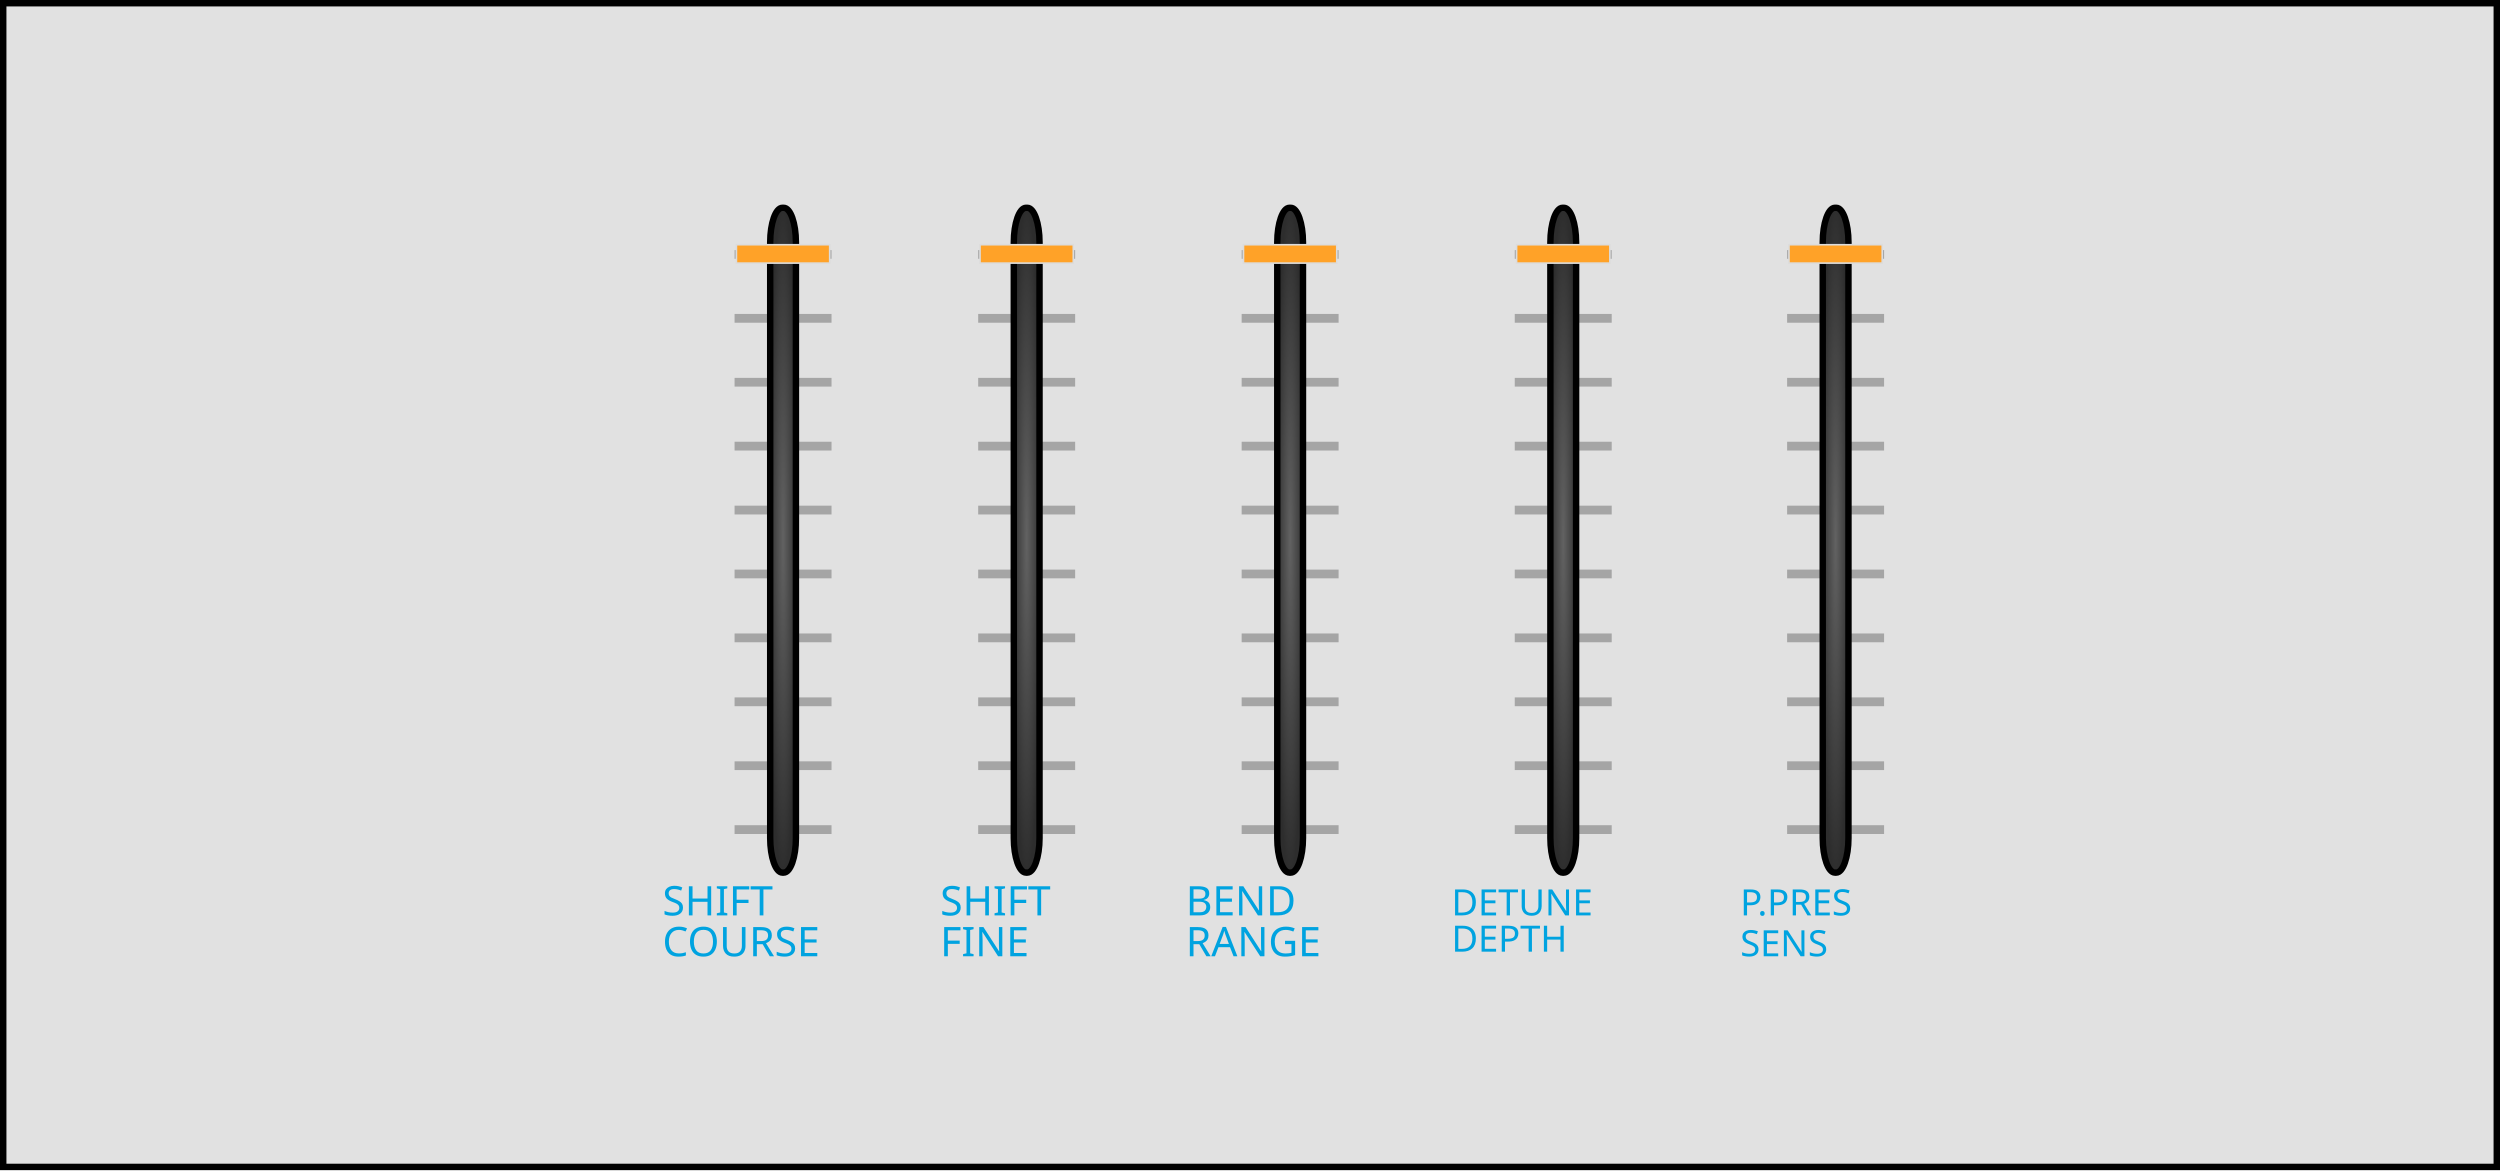
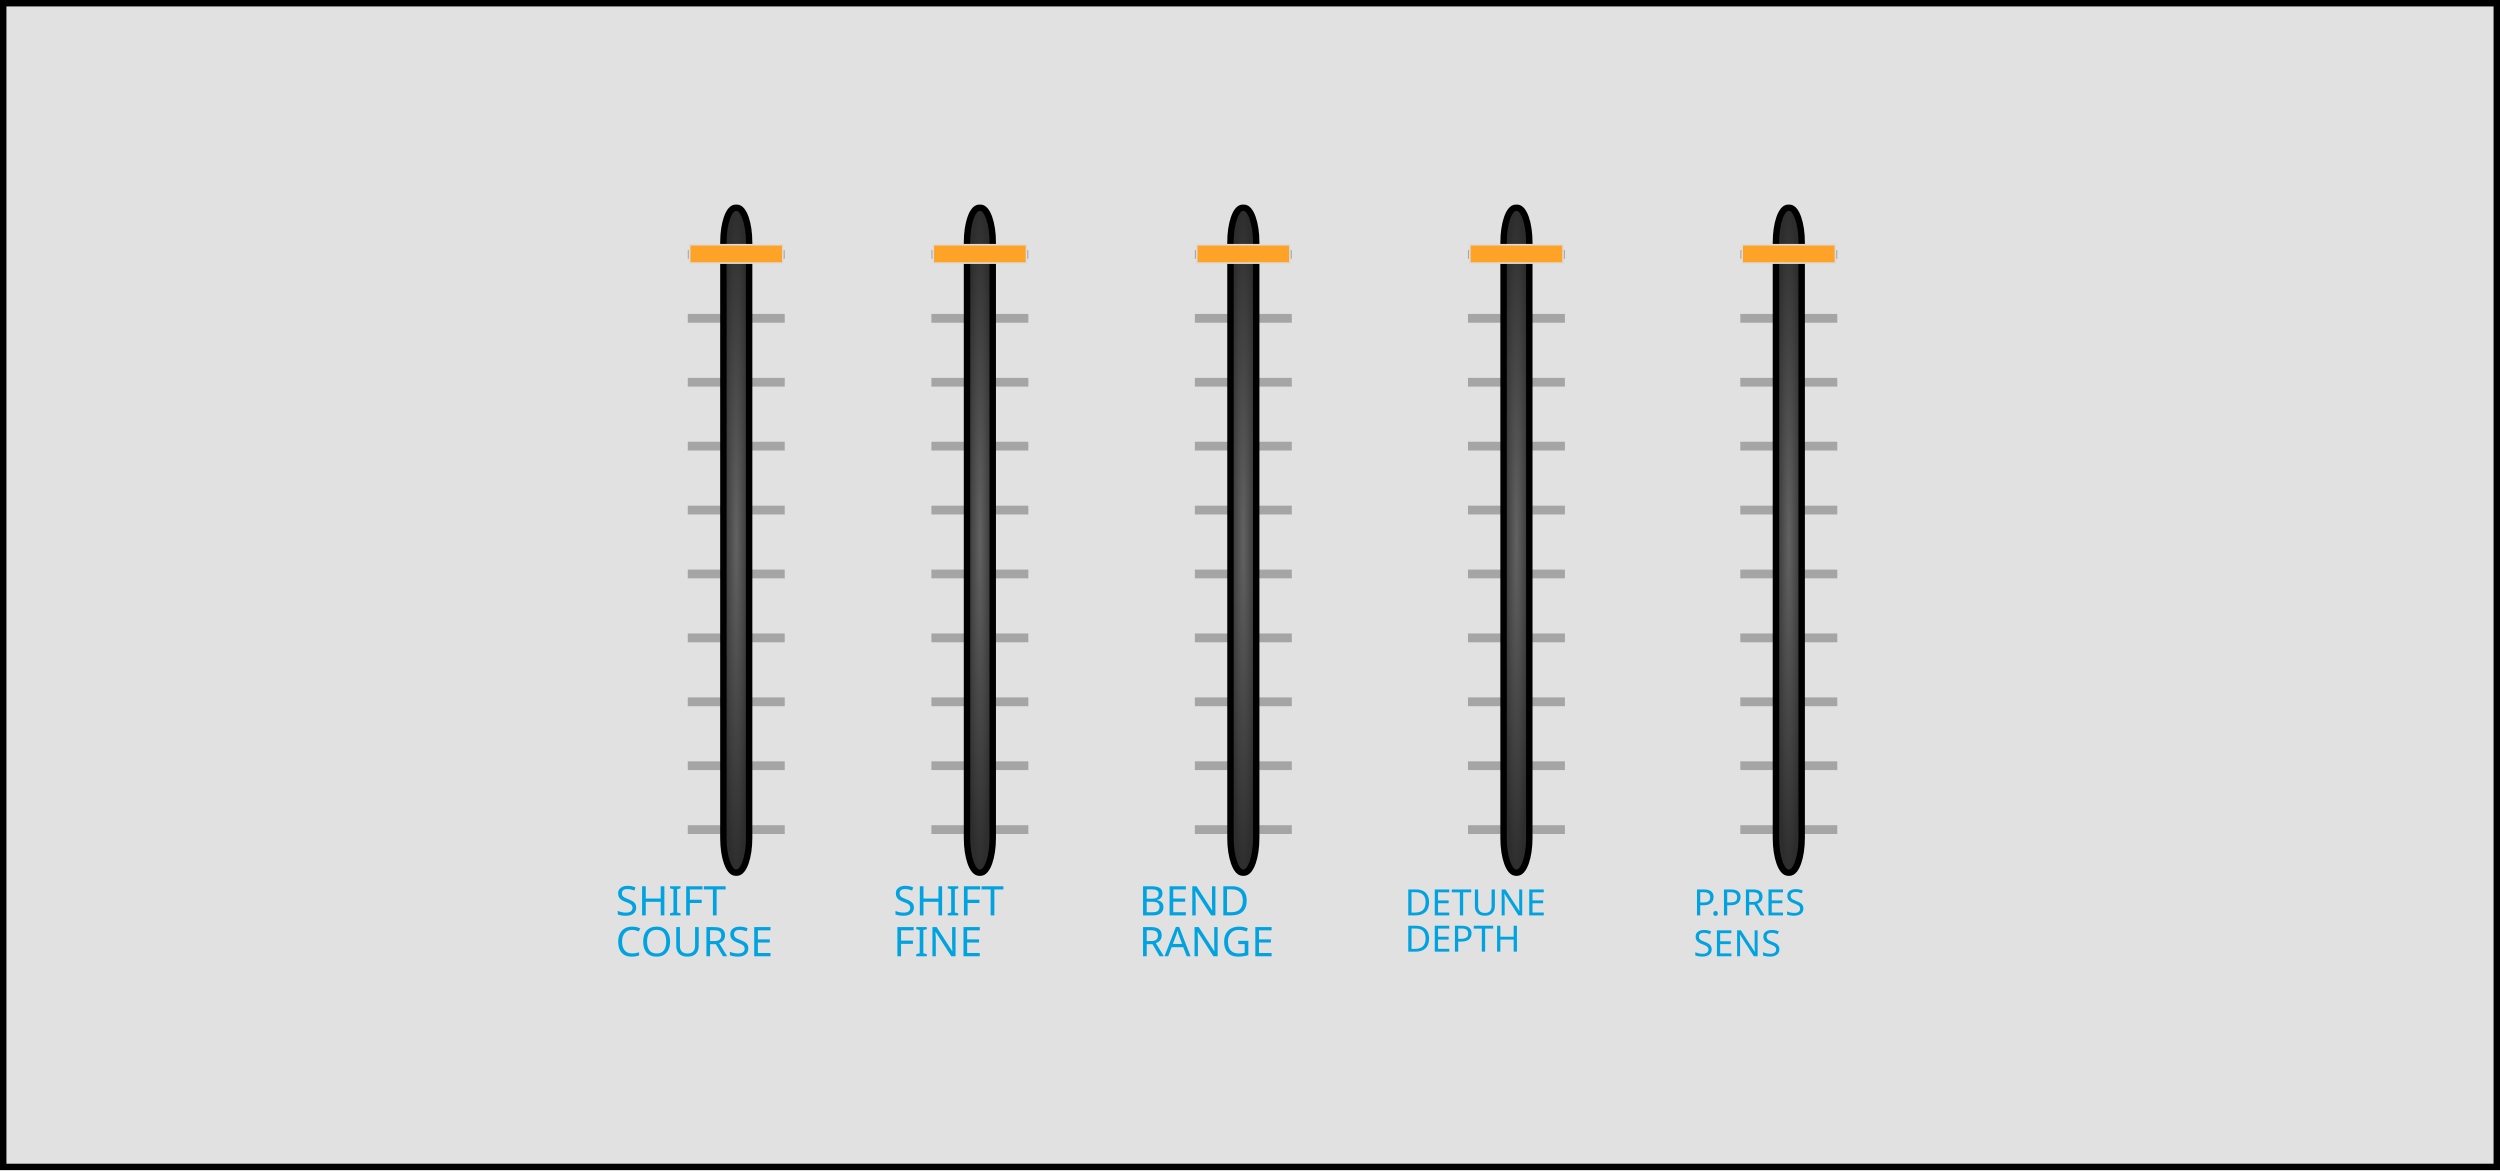
<svg xmlns="http://www.w3.org/2000/svg" xmlns:xlink="http://www.w3.org/1999/xlink" width="777.485mm" height="363.91mm" viewBox="0 0 777.485 363.91" version="1.1" id="svg1">
  <defs id="defs1">
    <clipPath clipPathUnits="userSpaceOnUse" id="clipath_lpe_path-effect54">
      <rect style="display:block;fill:none;stroke:#000000;stroke-width:4;stroke-linecap:round;stroke-dasharray:none" id="rect54" width="16" height="221" x="-300.473" y="111.885" ry="11.47" rx="7.579" />
    </clipPath>
    <clipPath clipPathUnits="userSpaceOnUse" id="clipath_lpe_path-effect66">
      <rect style="display:block;fill:none;stroke:#000000;stroke-width:4;stroke-linecap:round;stroke-dasharray:none" id="rect66" width="16" height="221" x="-300.473" y="111.885" ry="11.47" rx="7.579" />
    </clipPath>
    <clipPath clipPathUnits="userSpaceOnUse" id="clipath_lpe_path-effect79">
      <rect style="display:block;fill:none;stroke:#000000;stroke-width:4;stroke-linecap:round;stroke-dasharray:none" id="rect79" width="16" height="221" x="-300.473" y="111.885" ry="11.47" rx="7.579" />
    </clipPath>
    <clipPath clipPathUnits="userSpaceOnUse" id="clipath_lpe_path-effect94">
      <rect style="display:block;fill:none;stroke:#000000;stroke-width:4;stroke-linecap:round;stroke-dasharray:none" id="rect94" width="16" height="221" x="-300.473" y="111.885" ry="11.47" rx="7.579" />
    </clipPath>
    <clipPath clipPathUnits="userSpaceOnUse" id="clipath_lpe_path-effect107">
      <rect style="display:block;fill:none;stroke:#000000;stroke-width:4;stroke-linecap:round;stroke-dasharray:none" id="rect107" width="16" height="221" x="-300.473" y="111.885" ry="11.47" rx="7.579" />
    </clipPath>
    <clipPath clipPathUnits="userSpaceOnUse" id="clipath_lpe_path-effect165">
      <rect style="display:none;fill:none;stroke:#000000;stroke-width:4;stroke-linecap:round;stroke-dasharray:none" id="rect165" width="16" height="221" x="-300.473" y="111.885" ry="11.47" rx="7.579" />
      <path id="lpe_path-effect165" style="fill:none;stroke:#000000;stroke-width:4;stroke-linecap:round;stroke-dasharray:none" class="powerclip" d="m -325.515,127.147 h 66.084 v 191.603 h -66.084 z m 32.621,-15.262 c -4.199,0 -7.579,5.116 -7.579,11.47 v 198.059 c 0,6.355 3.38,11.47 7.579,11.47 h 0.842 c 4.199,0 7.579,-5.116 7.579,-11.47 V 123.356 c 0,-6.355 -3.38,-11.47 -7.579,-11.47 z" />
    </clipPath>
    <radialGradient xlink:href="#linearGradient31" id="radialGradient177" gradientUnits="userSpaceOnUse" gradientTransform="matrix(0.5,0,0,11.59062,389.7605,-2409.585)" cx="-292.473" cy="222.385" fx="-292.473" fy="222.385" r="9" />
    <linearGradient id="linearGradient31">
      <stop style="stop-color:#626262;stop-opacity:1;" offset="0" id="stop31" />
      <stop style="stop-color:#2d2d2d;stop-opacity:1;" offset="1" id="stop32" />
    </linearGradient>
    <clipPath clipPathUnits="userSpaceOnUse" id="clipath_lpe_path-effect167">
      <rect style="display:none;fill:none;stroke:#000000;stroke-width:4;stroke-linecap:round;stroke-dasharray:none" id="rect167" width="16" height="221" x="-300.473" y="111.885" ry="11.47" rx="7.579" />
      <path id="lpe_path-effect167" style="fill:none;stroke:#000000;stroke-width:4;stroke-linecap:round;stroke-dasharray:none" class="powerclip" d="m -325.515,127.147 h 66.084 v 191.603 h -66.084 z m 32.621,-15.262 c -4.199,0 -7.579,5.116 -7.579,11.47 v 198.059 c 0,6.355 3.38,11.47 7.579,11.47 h 0.842 c 4.199,0 7.579,-5.116 7.579,-11.47 V 123.356 c 0,-6.355 -3.38,-11.47 -7.579,-11.47 z" />
    </clipPath>
    <radialGradient xlink:href="#linearGradient31" id="radialGradient176" gradientUnits="userSpaceOnUse" gradientTransform="matrix(0.5,0,0,11.59062,465.5235,-2409.585)" cx="-292.473" cy="222.385" fx="-292.473" fy="222.385" r="9" />
    <clipPath clipPathUnits="userSpaceOnUse" id="clipath_lpe_path-effect169">
      <rect style="display:none;fill:none;stroke:#000000;stroke-width:4;stroke-linecap:round;stroke-dasharray:none" id="rect169" width="16" height="221" x="-300.473" y="111.885" ry="11.47" rx="7.579" />
      <path id="lpe_path-effect169" style="fill:none;stroke:#000000;stroke-width:4;stroke-linecap:round;stroke-dasharray:none" class="powerclip" d="m -325.515,127.147 h 66.084 v 191.603 h -66.084 z m 32.621,-15.262 c -4.199,0 -7.579,5.116 -7.579,11.47 v 198.059 c 0,6.355 3.38,11.47 7.579,11.47 h 0.842 c 4.199,0 7.579,-5.116 7.579,-11.47 V 123.356 c 0,-6.355 -3.38,-11.47 -7.579,-11.47 z" />
    </clipPath>
    <radialGradient xlink:href="#linearGradient31" id="radialGradient175" gradientUnits="userSpaceOnUse" gradientTransform="matrix(0.5,0,0,11.59062,547.4566,-2409.585)" cx="-292.473" cy="222.385" fx="-292.473" fy="222.385" r="9" />
    <clipPath clipPathUnits="userSpaceOnUse" id="clipath_lpe_path-effect171">
      <rect style="display:none;fill:none;stroke:#000000;stroke-width:4;stroke-linecap:round;stroke-dasharray:none" id="rect171" width="16" height="221" x="-300.473" y="111.885" ry="11.47" rx="7.579" />
      <path id="lpe_path-effect171" style="fill:none;stroke:#000000;stroke-width:4;stroke-linecap:round;stroke-dasharray:none" class="powerclip" d="m -325.515,127.147 h 66.084 v 191.603 h -66.084 z m 32.621,-15.262 c -4.199,0 -7.579,5.116 -7.579,11.47 v 198.059 c 0,6.355 3.38,11.47 7.579,11.47 h 0.842 c 4.199,0 7.579,-5.116 7.579,-11.47 V 123.356 c 0,-6.355 -3.38,-11.47 -7.579,-11.47 z" />
    </clipPath>
    <radialGradient xlink:href="#linearGradient31" id="radialGradient174" gradientUnits="userSpaceOnUse" gradientTransform="matrix(0.5,0,0,11.59062,632.3939,-2409.585)" cx="-292.473" cy="222.385" fx="-292.473" fy="222.385" r="9" />
    <clipPath clipPathUnits="userSpaceOnUse" id="clipath_lpe_path-effect173">
      <rect style="display:none;fill:none;stroke:#000000;stroke-width:4;stroke-linecap:round;stroke-dasharray:none" id="rect173" width="16" height="221" x="-300.473" y="111.885" ry="11.47" rx="7.579" />
      <path id="lpe_path-effect173" style="fill:none;stroke:#000000;stroke-width:4;stroke-linecap:round;stroke-dasharray:none" class="powerclip" d="m -325.515,127.147 h 66.084 v 191.603 h -66.084 z m 32.621,-15.262 c -4.199,0 -7.579,5.116 -7.579,11.47 v 198.059 c 0,6.355 3.38,11.47 7.579,11.47 h 0.842 c 4.199,0 7.579,-5.116 7.579,-11.47 V 123.356 c 0,-6.355 -3.38,-11.47 -7.579,-11.47 z" />
    </clipPath>
    <radialGradient xlink:href="#linearGradient31" id="radialGradient173" gradientUnits="userSpaceOnUse" gradientTransform="matrix(0.5,0,0,11.59062,717.0965,-2409.585)" cx="-292.473" cy="222.385" fx="-292.473" fy="222.385" r="9" />
  </defs>
  <g id="layer1" transform="translate(342.6354,74.34793)">
    <rect style="display:inline;fill:#000000;fill-opacity:0.12;stroke:#000000;stroke-width:2;stroke-dasharray:none" id="rect11" width="775.485" height="361.91" x="-341.635" y="-73.348" />
  </g>
  <g id="layer10" style="display:inline">
-     <text xml:space="preserve" style="font-style:normal;font-variant:normal;font-weight:normal;font-stretch:normal;font-size:12.7px;line-height:12.7px;font-family:Earth;-inkscape-font-specification:'Earth, Normal';font-variant-ligatures:normal;font-variant-caps:normal;font-variant-numeric:normal;font-variant-east-asian:normal;writing-mode:lr-tb;direction:ltr;display:inline;fill:#00a3e0;stroke:none;stroke-width:2;stroke-linecap:square" x="206.029" y="284.682" id="text109">
-       <tspan style="font-size:12.7px;line-height:12.7px;fill:#00a3e0;stroke:none;stroke-width:2" x="206.029" y="284.682" id="tspan108">SHIFT</tspan>
-       <tspan style="font-size:12.7px;line-height:12.7px;fill:#00a3e0;stroke:none;stroke-width:2" x="206.029" y="297.382" id="tspan109">COURSE</tspan>
+     <text xml:space="preserve" style="font-style:normal;font-variant:normal;font-weight:normal;font-stretch:normal;font-size:12.7px;line-height:12.7px;font-family:Earth;-inkscape-font-specification:'Earth, Normal';font-variant-ligatures:normal;font-variant-caps:normal;font-variant-numeric:normal;font-variant-east-asian:normal;writing-mode:lr-tb;direction:ltr;display:inline;fill:#00a3e0;stroke:none;stroke-width:2;stroke-linecap:square" x="191.476" y="284.682" id="text109">
+       <tspan style="font-size:12.7px;line-height:12.7px;fill:#00a3e0;stroke:none;stroke-width:2" x="191.476" y="284.682" id="tspan108">SHIFT</tspan>
+       <tspan style="font-size:12.7px;line-height:12.7px;fill:#00a3e0;stroke:none;stroke-width:2" x="191.476" y="297.382" id="tspan109">COURSE</tspan>
    </text>
-     <text xml:space="preserve" style="font-style:normal;font-variant:normal;font-weight:normal;font-stretch:normal;font-size:12.7px;line-height:12.7px;font-family:Earth;-inkscape-font-specification:'Earth, Normal';font-variant-ligatures:normal;font-variant-caps:normal;font-variant-numeric:normal;font-variant-east-asian:normal;writing-mode:lr-tb;direction:ltr;display:inline;fill:#00a3e0;stroke:none;stroke-width:2;stroke-linecap:square" x="292.399" y="284.682" id="text120">
-       <tspan style="font-size:12.7px;line-height:12.7px;fill:#00a3e0;stroke:none;stroke-width:2" x="292.399" y="284.682" id="tspan120">SHIFT</tspan>
-       <tspan style="font-size:12.7px;line-height:12.7px;fill:#00a3e0;stroke:none;stroke-width:2" x="292.399" y="297.382" id="tspan177">FINE</tspan>
+     <text xml:space="preserve" style="font-style:normal;font-variant:normal;font-weight:normal;font-stretch:normal;font-size:12.7px;line-height:12.7px;font-family:Earth;-inkscape-font-specification:'Earth, Normal';font-variant-ligatures:normal;font-variant-caps:normal;font-variant-numeric:normal;font-variant-east-asian:normal;writing-mode:lr-tb;direction:ltr;display:inline;fill:#00a3e0;stroke:none;stroke-width:2;stroke-linecap:square" x="277.847" y="284.682" id="text120">
+       <tspan style="font-size:12.7px;line-height:12.7px;fill:#00a3e0;stroke:none;stroke-width:2" x="277.847" y="284.682" id="tspan120">SHIFT</tspan>
+       <tspan style="font-size:12.7px;line-height:12.7px;fill:#00a3e0;stroke:none;stroke-width:2" x="277.847" y="297.382" id="tspan177">FINE</tspan>
    </text>
-     <text xml:space="preserve" style="font-style:normal;font-variant:normal;font-weight:normal;font-stretch:normal;font-size:12.7px;line-height:12.7px;font-family:Earth;-inkscape-font-specification:'Earth, Normal';font-variant-ligatures:normal;font-variant-caps:normal;font-variant-numeric:normal;font-variant-east-asian:normal;writing-mode:lr-tb;direction:ltr;display:inline;fill:#00a3e0;stroke:none;stroke-width:2;stroke-linecap:square" x="368.797" y="284.682" id="text132">
-       <tspan style="font-size:12.7px;line-height:12.7px;fill:#00a3e0;stroke:none;stroke-width:2" x="368.797" y="284.682" id="tspan132">BEND</tspan>
-       <tspan style="font-size:12.7px;line-height:12.7px;fill:#00a3e0;stroke:none;stroke-width:2" x="368.797" y="297.382" id="tspan179">RANGE</tspan>
+     <text xml:space="preserve" style="font-style:normal;font-variant:normal;font-weight:normal;font-stretch:normal;font-size:12.7px;line-height:12.7px;font-family:Earth;-inkscape-font-specification:'Earth, Normal';font-variant-ligatures:normal;font-variant-caps:normal;font-variant-numeric:normal;font-variant-east-asian:normal;writing-mode:lr-tb;direction:ltr;display:inline;fill:#00a3e0;stroke:none;stroke-width:2;stroke-linecap:square" x="354.245" y="284.682" id="text132">
+       <tspan style="font-size:12.7px;line-height:12.7px;fill:#00a3e0;stroke:none;stroke-width:2" x="354.245" y="284.682" id="tspan132">BEND</tspan>
+       <tspan style="font-size:12.7px;line-height:12.7px;fill:#00a3e0;stroke:none;stroke-width:2" x="354.245" y="297.382" id="tspan179">RANGE</tspan>
    </text>
-     <text xml:space="preserve" style="font-style:normal;font-variant:normal;font-weight:normal;font-stretch:normal;font-size:11.289px;line-height:11.289px;font-family:Earth;-inkscape-font-specification:'Earth, Normal';font-variant-ligatures:normal;font-variant-caps:normal;font-variant-numeric:normal;font-variant-east-asian:normal;writing-mode:lr-tb;direction:ltr;display:inline;fill:#00a3e0;stroke:none;stroke-width:2;stroke-linecap:square" x="451.42" y="284.682" id="text143">
-       <tspan style="font-size:11.289px;line-height:11.289px;fill:#00a3e0;stroke:none;stroke-width:2" x="451.42" y="284.682" id="tspan143">DETUNE</tspan>
-       <tspan style="font-size:11.289px;line-height:11.289px;fill:#00a3e0;stroke:none;stroke-width:2" x="451.42" y="295.97" id="tspan180">DEPTH</tspan>
+     <text xml:space="preserve" style="font-style:normal;font-variant:normal;font-weight:normal;font-stretch:normal;font-size:11.289px;line-height:11.289px;font-family:Earth;-inkscape-font-specification:'Earth, Normal';font-variant-ligatures:normal;font-variant-caps:normal;font-variant-numeric:normal;font-variant-east-asian:normal;writing-mode:lr-tb;direction:ltr;display:inline;fill:#00a3e0;stroke:none;stroke-width:2;stroke-linecap:square" x="436.868" y="284.682" id="text143">
+       <tspan style="font-size:11.289px;line-height:11.289px;fill:#00a3e0;stroke:none;stroke-width:2" x="436.868" y="284.682" id="tspan143">DETUNE</tspan>
+       <tspan style="font-size:11.289px;line-height:11.289px;fill:#00a3e0;stroke:none;stroke-width:2" x="436.868" y="295.97" id="tspan180">DEPTH</tspan>
    </text>
-     <text xml:space="preserve" style="font-style:normal;font-variant:normal;font-weight:normal;font-stretch:normal;font-size:11.289px;line-height:12.7px;font-family:Earth;-inkscape-font-specification:'Earth, Normal';font-variant-ligatures:normal;font-variant-caps:normal;font-variant-numeric:normal;font-variant-east-asian:normal;writing-mode:lr-tb;direction:ltr;display:inline;fill:#00a3e0;stroke:none;stroke-width:2;stroke-linecap:square" x="541.21" y="284.682" id="text154">
-       <tspan style="font-style:normal;font-variant:normal;font-weight:normal;font-stretch:normal;font-size:11.289px;line-height:12.7px;font-family:Earth;-inkscape-font-specification:'Earth, Normal';font-variant-ligatures:normal;font-variant-caps:normal;font-variant-numeric:normal;font-variant-east-asian:normal;fill:#00a3e0;stroke:none;stroke-width:2" x="541.21" y="284.682" id="tspan154">P.PRES</tspan>
-       <tspan style="font-style:normal;font-variant:normal;font-weight:normal;font-stretch:normal;font-size:11.289px;line-height:12.7px;font-family:Earth;-inkscape-font-specification:'Earth, Normal';font-variant-ligatures:normal;font-variant-caps:normal;font-variant-numeric:normal;font-variant-east-asian:normal;fill:#00a3e0;stroke:none;stroke-width:2" x="541.21" y="297.382" id="tspan181">SENS</tspan>
+     <text xml:space="preserve" style="font-style:normal;font-variant:normal;font-weight:normal;font-stretch:normal;font-size:11.289px;line-height:12.7px;font-family:Earth;-inkscape-font-specification:'Earth, Normal';font-variant-ligatures:normal;font-variant-caps:normal;font-variant-numeric:normal;font-variant-east-asian:normal;writing-mode:lr-tb;direction:ltr;display:inline;fill:#00a3e0;stroke:none;stroke-width:2;stroke-linecap:square" x="526.658" y="284.682" id="text154">
+       <tspan style="font-style:normal;font-variant:normal;font-weight:normal;font-stretch:normal;font-size:11.289px;line-height:12.7px;font-family:Earth;-inkscape-font-specification:'Earth, Normal';font-variant-ligatures:normal;font-variant-caps:normal;font-variant-numeric:normal;font-variant-east-asian:normal;fill:#00a3e0;stroke:none;stroke-width:2" x="526.658" y="284.682" id="tspan154">P.PRES</tspan>
+       <tspan style="font-style:normal;font-variant:normal;font-weight:normal;font-stretch:normal;font-size:11.289px;line-height:12.7px;font-family:Earth;-inkscape-font-specification:'Earth, Normal';font-variant-ligatures:normal;font-variant-caps:normal;font-variant-numeric:normal;font-variant-east-asian:normal;fill:#00a3e0;stroke:none;stroke-width:2" x="526.658" y="297.382" id="tspan181">SENS</tspan>
    </text>
  </g>
  <g id="layer11">
-     <g id="g9" style="display:inline">
+     <g id="g9" style="display:inline" transform="translate(-14.55218)">
      <g id="g118" clip-path="url(#clipath_lpe_path-effect165)" style="fill:none;fill-opacity:0;stroke:#a5a5a5;stroke-width:2.728;stroke-dasharray:none;stroke-opacity:1" transform="matrix(0.5376451,0,0,1,400.7706,-54.38511)">
        <path style="fill:none;fill-opacity:0;stroke:#a5a5a5;stroke-width:2.728;stroke-linecap:square;stroke-dasharray:none;stroke-opacity:1" d="m -319.151,133.511 h 53.357" id="path109" />
        <path style="fill:none;fill-opacity:0;stroke:#a5a5a5;stroke-width:2.728;stroke-linecap:square;stroke-dasharray:none;stroke-opacity:1" d="m -319.151,153.386 h 53.357" id="path110" />
        <path style="fill:none;fill-opacity:0;stroke:#a5a5a5;stroke-width:2.728;stroke-linecap:square;stroke-dasharray:none;stroke-opacity:1" d="m -319.151,173.261 h 53.357" id="path111" />
        <path style="fill:none;fill-opacity:0;stroke:#a5a5a5;stroke-width:2.728;stroke-linecap:square;stroke-dasharray:none;stroke-opacity:1" d="m -319.151,193.136 h 53.357" id="path112" />
        <path style="fill:none;fill-opacity:0;stroke:#a5a5a5;stroke-width:2.728;stroke-linecap:square;stroke-dasharray:none;stroke-opacity:1" d="m -319.151,213.011 h 53.357" id="path113" />
        <path style="fill:none;fill-opacity:0;stroke:#a5a5a5;stroke-width:2.728;stroke-linecap:square;stroke-dasharray:none;stroke-opacity:1" d="m -319.151,232.886 h 53.357" id="path114" />
        <path style="fill:none;fill-opacity:0;stroke:#a5a5a5;stroke-width:2.728;stroke-linecap:square;stroke-dasharray:none;stroke-opacity:1" d="m -319.151,252.761 h 53.357" id="path115" />
        <path style="fill:none;fill-opacity:0;stroke:#a5a5a5;stroke-width:2.728;stroke-linecap:square;stroke-dasharray:none;stroke-opacity:1" d="m -319.151,272.636 h 53.357" id="path116" />
        <path style="fill:none;fill-opacity:0;stroke:#a5a5a5;stroke-width:2.728;stroke-linecap:square;stroke-dasharray:none;stroke-opacity:1" d="m -319.151,292.511 h 53.357" id="path117" />
        <path style="fill:none;fill-opacity:0;stroke:#a5a5a5;stroke-width:2.728;stroke-linecap:square;stroke-dasharray:none;stroke-opacity:1" d="m -319.151,312.386 h 53.357" id="path118" />
      </g>
      <rect style="fill:url(#radialGradient177);fill-opacity:1;stroke:#000000;stroke-width:2;stroke-linecap:round;stroke-dasharray:none" id="rect118" width="8" height="206.76" x="239.524" y="64.62" ry="10.731" rx="3.789" />
    </g>
-     <g id="g8" style="display:inline">
+     <g id="g8" style="display:inline" transform="translate(-14.55218)">
      <g id="g129" clip-path="url(#clipath_lpe_path-effect167)" style="fill:none;fill-opacity:0;stroke:#a5a5a5;stroke-width:2.728;stroke-dasharray:none;stroke-opacity:1" transform="matrix(0.5376451,0,0,1,476.5336,-54.38511)">
        <path style="fill:none;fill-opacity:0;stroke:#a5a5a5;stroke-width:2.728;stroke-linecap:square;stroke-dasharray:none;stroke-opacity:1" d="m -319.151,133.511 h 53.357" id="path120" />
        <path style="fill:none;fill-opacity:0;stroke:#a5a5a5;stroke-width:2.728;stroke-linecap:square;stroke-dasharray:none;stroke-opacity:1" d="m -319.151,153.386 h 53.357" id="path121" />
        <path style="fill:none;fill-opacity:0;stroke:#a5a5a5;stroke-width:2.728;stroke-linecap:square;stroke-dasharray:none;stroke-opacity:1" d="m -319.151,173.261 h 53.357" id="path122" />
        <path style="fill:none;fill-opacity:0;stroke:#a5a5a5;stroke-width:2.728;stroke-linecap:square;stroke-dasharray:none;stroke-opacity:1" d="m -319.151,193.136 h 53.357" id="path123" />
        <path style="fill:none;fill-opacity:0;stroke:#a5a5a5;stroke-width:2.728;stroke-linecap:square;stroke-dasharray:none;stroke-opacity:1" d="m -319.151,213.011 h 53.357" id="path124" />
        <path style="fill:none;fill-opacity:0;stroke:#a5a5a5;stroke-width:2.728;stroke-linecap:square;stroke-dasharray:none;stroke-opacity:1" d="m -319.151,232.886 h 53.357" id="path125" />
        <path style="fill:none;fill-opacity:0;stroke:#a5a5a5;stroke-width:2.728;stroke-linecap:square;stroke-dasharray:none;stroke-opacity:1" d="m -319.151,252.761 h 53.357" id="path126" />
        <path style="fill:none;fill-opacity:0;stroke:#a5a5a5;stroke-width:2.728;stroke-linecap:square;stroke-dasharray:none;stroke-opacity:1" d="m -319.151,272.636 h 53.357" id="path127" />
        <path style="fill:none;fill-opacity:0;stroke:#a5a5a5;stroke-width:2.728;stroke-linecap:square;stroke-dasharray:none;stroke-opacity:1" d="m -319.151,292.511 h 53.357" id="path128" />
        <path style="fill:none;fill-opacity:0;stroke:#a5a5a5;stroke-width:2.728;stroke-linecap:square;stroke-dasharray:none;stroke-opacity:1" d="m -319.151,312.386 h 53.357" id="path129" />
      </g>
      <rect style="fill:url(#radialGradient176);fill-opacity:1;stroke:#000000;stroke-width:2;stroke-linecap:round;stroke-dasharray:none" id="rect129" width="8" height="206.76" x="315.287" y="64.62" ry="10.731" rx="3.789" />
    </g>
-     <g id="g7" style="display:inline">
+     <g id="g7" style="display:inline" transform="translate(-14.55218)">
      <g id="g141" clip-path="url(#clipath_lpe_path-effect169)" style="fill:none;fill-opacity:0;stroke:#a5a5a5;stroke-width:2.728;stroke-dasharray:none;stroke-opacity:1" transform="matrix(0.5376451,0,0,1,558.4667,-54.38511)">
        <path style="fill:none;fill-opacity:0;stroke:#a5a5a5;stroke-width:2.728;stroke-linecap:square;stroke-dasharray:none;stroke-opacity:1" d="m -319.151,133.511 h 53.357" id="path132" />
        <path style="fill:none;fill-opacity:0;stroke:#a5a5a5;stroke-width:2.728;stroke-linecap:square;stroke-dasharray:none;stroke-opacity:1" d="m -319.151,153.386 h 53.357" id="path133" />
        <path style="fill:none;fill-opacity:0;stroke:#a5a5a5;stroke-width:2.728;stroke-linecap:square;stroke-dasharray:none;stroke-opacity:1" d="m -319.151,173.261 h 53.357" id="path134" />
        <path style="fill:none;fill-opacity:0;stroke:#a5a5a5;stroke-width:2.728;stroke-linecap:square;stroke-dasharray:none;stroke-opacity:1" d="m -319.151,193.136 h 53.357" id="path135" />
        <path style="fill:none;fill-opacity:0;stroke:#a5a5a5;stroke-width:2.728;stroke-linecap:square;stroke-dasharray:none;stroke-opacity:1" d="m -319.151,213.011 h 53.357" id="path136" />
        <path style="fill:none;fill-opacity:0;stroke:#a5a5a5;stroke-width:2.728;stroke-linecap:square;stroke-dasharray:none;stroke-opacity:1" d="m -319.151,232.886 h 53.357" id="path137" />
        <path style="fill:none;fill-opacity:0;stroke:#a5a5a5;stroke-width:2.728;stroke-linecap:square;stroke-dasharray:none;stroke-opacity:1" d="m -319.151,252.761 h 53.357" id="path138" />
        <path style="fill:none;fill-opacity:0;stroke:#a5a5a5;stroke-width:2.728;stroke-linecap:square;stroke-dasharray:none;stroke-opacity:1" d="m -319.151,272.636 h 53.357" id="path139" />
        <path style="fill:none;fill-opacity:0;stroke:#a5a5a5;stroke-width:2.728;stroke-linecap:square;stroke-dasharray:none;stroke-opacity:1" d="m -319.151,292.511 h 53.357" id="path140" />
        <path style="fill:none;fill-opacity:0;stroke:#a5a5a5;stroke-width:2.728;stroke-linecap:square;stroke-dasharray:none;stroke-opacity:1" d="m -319.151,312.386 h 53.357" id="path141" />
      </g>
      <rect style="fill:url(#radialGradient175);fill-opacity:1;stroke:#000000;stroke-width:2;stroke-linecap:round;stroke-dasharray:none" id="rect141" width="8" height="206.76" x="397.22" y="64.62" ry="10.731" rx="3.789" />
    </g>
-     <g id="g6" style="display:inline">
+     <g id="g6" style="display:inline" transform="translate(-14.55218)">
      <g id="g152" clip-path="url(#clipath_lpe_path-effect171)" style="fill:none;fill-opacity:0;stroke:#a5a5a5;stroke-width:2.728;stroke-dasharray:none;stroke-opacity:1" transform="matrix(0.5376451,0,0,1,643.404,-54.38511)">
        <path style="fill:none;fill-opacity:0;stroke:#a5a5a5;stroke-width:2.728;stroke-linecap:square;stroke-dasharray:none;stroke-opacity:1" d="m -319.151,133.511 h 53.357" id="path143" />
        <path style="fill:none;fill-opacity:0;stroke:#a5a5a5;stroke-width:2.728;stroke-linecap:square;stroke-dasharray:none;stroke-opacity:1" d="m -319.151,153.386 h 53.357" id="path144" />
        <path style="fill:none;fill-opacity:0;stroke:#a5a5a5;stroke-width:2.728;stroke-linecap:square;stroke-dasharray:none;stroke-opacity:1" d="m -319.151,173.261 h 53.357" id="path145" />
        <path style="fill:none;fill-opacity:0;stroke:#a5a5a5;stroke-width:2.728;stroke-linecap:square;stroke-dasharray:none;stroke-opacity:1" d="m -319.151,193.136 h 53.357" id="path146" />
        <path style="fill:none;fill-opacity:0;stroke:#a5a5a5;stroke-width:2.728;stroke-linecap:square;stroke-dasharray:none;stroke-opacity:1" d="m -319.151,213.011 h 53.357" id="path147" />
        <path style="fill:none;fill-opacity:0;stroke:#a5a5a5;stroke-width:2.728;stroke-linecap:square;stroke-dasharray:none;stroke-opacity:1" d="m -319.151,232.886 h 53.357" id="path148" />
        <path style="fill:none;fill-opacity:0;stroke:#a5a5a5;stroke-width:2.728;stroke-linecap:square;stroke-dasharray:none;stroke-opacity:1" d="m -319.151,252.761 h 53.357" id="path149" />
        <path style="fill:none;fill-opacity:0;stroke:#a5a5a5;stroke-width:2.728;stroke-linecap:square;stroke-dasharray:none;stroke-opacity:1" d="m -319.151,272.636 h 53.357" id="path150" />
        <path style="fill:none;fill-opacity:0;stroke:#a5a5a5;stroke-width:2.728;stroke-linecap:square;stroke-dasharray:none;stroke-opacity:1" d="m -319.151,292.511 h 53.357" id="path151" />
        <path style="fill:none;fill-opacity:0;stroke:#a5a5a5;stroke-width:2.728;stroke-linecap:square;stroke-dasharray:none;stroke-opacity:1" d="m -319.151,312.386 h 53.357" id="path152" />
      </g>
      <rect style="fill:url(#radialGradient174);fill-opacity:1;stroke:#000000;stroke-width:2;stroke-linecap:round;stroke-dasharray:none" id="rect152" width="8" height="206.76" x="482.157" y="64.62" ry="10.731" rx="3.789" />
    </g>
-     <g id="g5" style="display:inline">
+     <g id="g5" style="display:inline" transform="translate(-14.55218)">
      <g id="g163" clip-path="url(#clipath_lpe_path-effect173)" style="fill:none;fill-opacity:0;stroke:#a5a5a5;stroke-width:2.728;stroke-dasharray:none;stroke-opacity:1" transform="matrix(0.5376451,0,0,1,728.1066,-54.38511)">
        <path style="fill:none;fill-opacity:0;stroke:#a5a5a5;stroke-width:2.728;stroke-linecap:square;stroke-dasharray:none;stroke-opacity:1" d="m -319.151,133.511 h 53.357" id="path154" />
        <path style="fill:none;fill-opacity:0;stroke:#a5a5a5;stroke-width:2.728;stroke-linecap:square;stroke-dasharray:none;stroke-opacity:1" d="m -319.151,153.386 h 53.357" id="path155" />
        <path style="fill:none;fill-opacity:0;stroke:#a5a5a5;stroke-width:2.728;stroke-linecap:square;stroke-dasharray:none;stroke-opacity:1" d="m -319.151,173.261 h 53.357" id="path156" />
        <path style="fill:none;fill-opacity:0;stroke:#a5a5a5;stroke-width:2.728;stroke-linecap:square;stroke-dasharray:none;stroke-opacity:1" d="m -319.151,193.136 h 53.357" id="path157" />
        <path style="fill:none;fill-opacity:0;stroke:#a5a5a5;stroke-width:2.728;stroke-linecap:square;stroke-dasharray:none;stroke-opacity:1" d="m -319.151,213.011 h 53.357" id="path158" />
        <path style="fill:none;fill-opacity:0;stroke:#a5a5a5;stroke-width:2.728;stroke-linecap:square;stroke-dasharray:none;stroke-opacity:1" d="m -319.151,232.886 h 53.357" id="path159" />
        <path style="fill:none;fill-opacity:0;stroke:#a5a5a5;stroke-width:2.728;stroke-linecap:square;stroke-dasharray:none;stroke-opacity:1" d="m -319.151,252.761 h 53.357" id="path160" />
        <path style="fill:none;fill-opacity:0;stroke:#a5a5a5;stroke-width:2.728;stroke-linecap:square;stroke-dasharray:none;stroke-opacity:1" d="m -319.151,272.636 h 53.357" id="path161" />
        <path style="fill:none;fill-opacity:0;stroke:#a5a5a5;stroke-width:2.728;stroke-linecap:square;stroke-dasharray:none;stroke-opacity:1" d="m -319.151,292.511 h 53.357" id="path162" />
        <path style="fill:none;fill-opacity:0;stroke:#a5a5a5;stroke-width:2.728;stroke-linecap:square;stroke-dasharray:none;stroke-opacity:1" d="m -319.151,312.386 h 53.357" id="path163" />
      </g>
      <rect style="fill:url(#radialGradient173);fill-opacity:1;stroke:#000000;stroke-width:2;stroke-linecap:round;stroke-dasharray:none" id="rect163" width="8" height="206.76" x="566.86" y="64.62" ry="10.731" rx="3.789" />
    </g>
  </g>
  <g id="layer12" style="display:inline">
-     <rect style="display:inline;fill:#ffa228;fill-opacity:1;stroke:#dcdcdc;stroke-width:0.5;stroke-linecap:square;stroke-dasharray:none;stroke-opacity:1" id="rect119" width="29" height="5.718" x="229.024" y="76.109" />
-     <rect style="display:inline;fill:#ffa228;fill-opacity:1;stroke:#dcdcdc;stroke-width:0.5;stroke-linecap:square;stroke-dasharray:none;stroke-opacity:1" id="rect130" width="29" height="5.718" x="304.787" y="76.109" />
-     <rect style="display:inline;fill:#ffa228;fill-opacity:1;stroke:#dcdcdc;stroke-width:0.5;stroke-linecap:square;stroke-dasharray:none;stroke-opacity:1" id="rect142" width="29" height="5.718" x="386.72" y="76.109" />
-     <rect style="display:inline;fill:#ffa228;fill-opacity:1;stroke:#dcdcdc;stroke-width:0.5;stroke-linecap:square;stroke-dasharray:none;stroke-opacity:1" id="rect153" width="29" height="5.718" x="471.657" y="76.109" />
-     <rect style="display:inline;fill:#ffa228;fill-opacity:1;stroke:#dcdcdc;stroke-width:0.5;stroke-linecap:square;stroke-dasharray:none;stroke-opacity:1" id="rect164" width="29" height="5.718" x="556.36" y="76.109" />
+     <rect style="display:inline;fill:#ffa228;fill-opacity:1;stroke:#dcdcdc;stroke-width:0.5;stroke-linecap:square;stroke-dasharray:none;stroke-opacity:1" id="rect119" width="29" height="5.718" x="214.472" y="76.109" />
+     <rect style="display:inline;fill:#ffa228;fill-opacity:1;stroke:#dcdcdc;stroke-width:0.5;stroke-linecap:square;stroke-dasharray:none;stroke-opacity:1" id="rect130" width="29" height="5.718" x="290.235" y="76.109" />
+     <rect style="display:inline;fill:#ffa228;fill-opacity:1;stroke:#dcdcdc;stroke-width:0.5;stroke-linecap:square;stroke-dasharray:none;stroke-opacity:1" id="rect142" width="29" height="5.718" x="372.168" y="76.109" />
+     <rect style="display:inline;fill:#ffa228;fill-opacity:1;stroke:#dcdcdc;stroke-width:0.5;stroke-linecap:square;stroke-dasharray:none;stroke-opacity:1" id="rect153" width="29" height="5.718" x="457.105" y="76.109" />
+     <rect style="display:inline;fill:#ffa228;fill-opacity:1;stroke:#dcdcdc;stroke-width:0.5;stroke-linecap:square;stroke-dasharray:none;stroke-opacity:1" id="rect164" width="29" height="5.718" x="541.808" y="76.109" />
  </g>
  <g id="layer13" />
  <g id="layer15" />
  <g id="layer14" style="display:inline" />
</svg>
